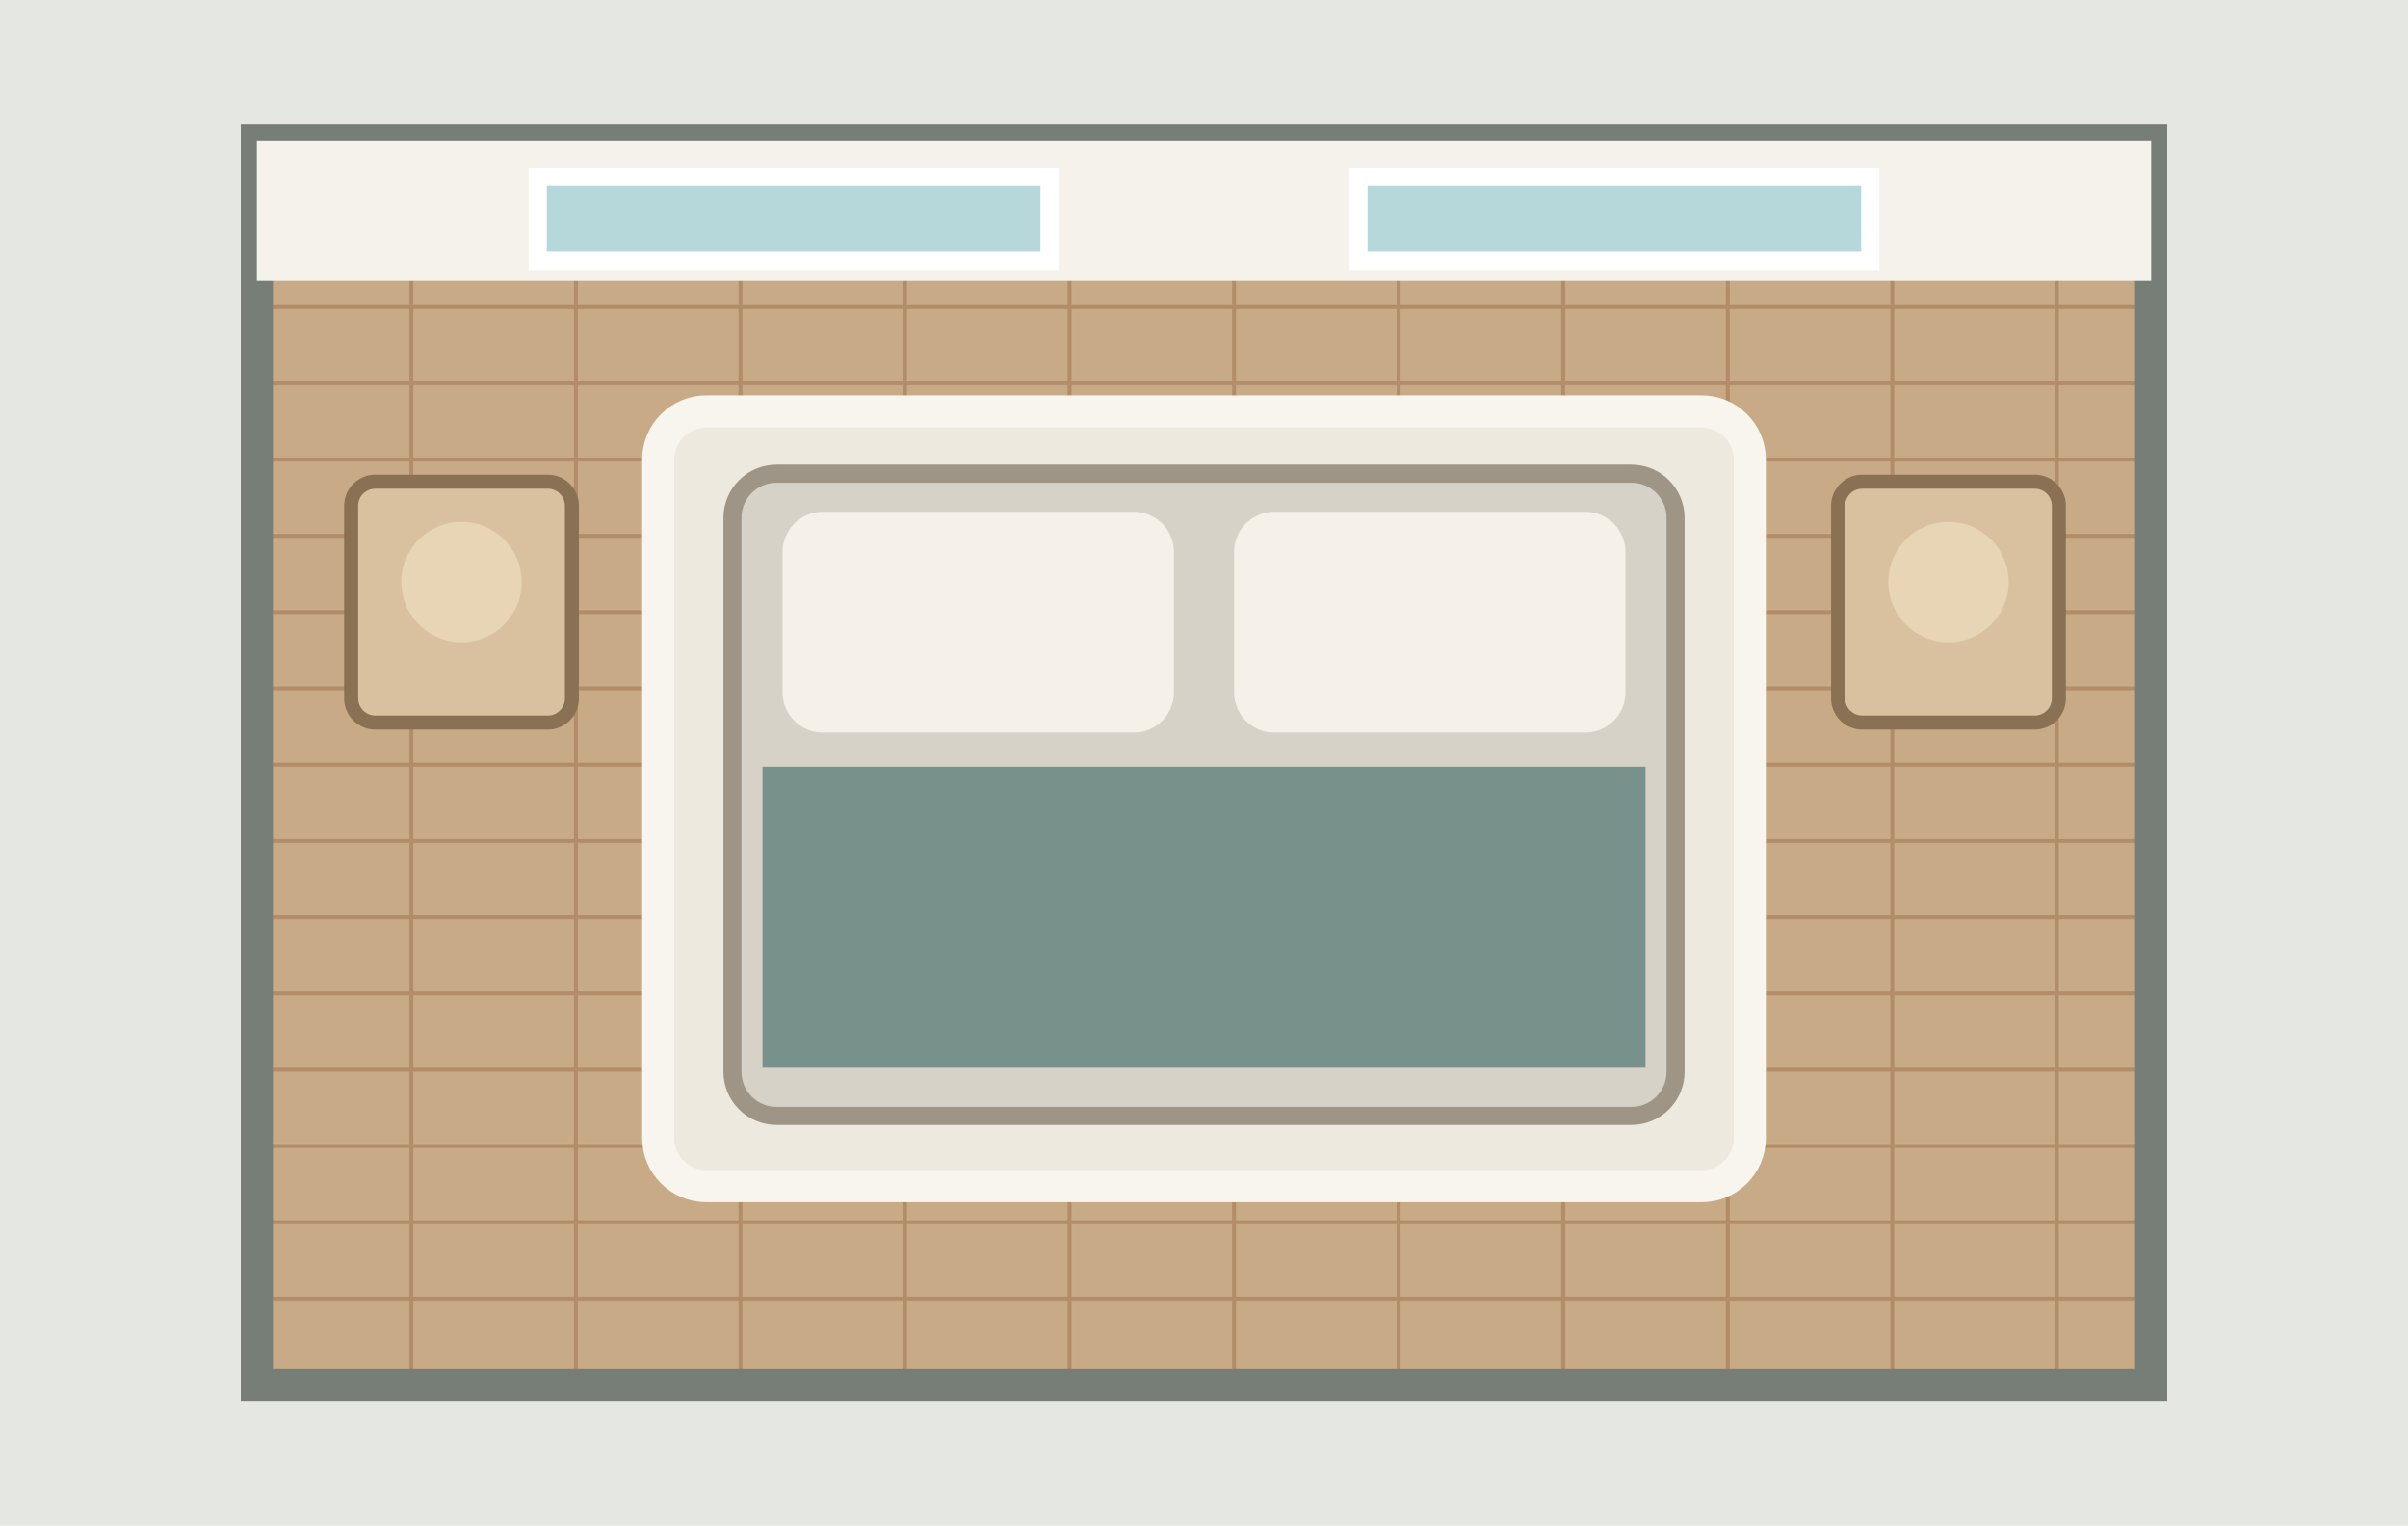
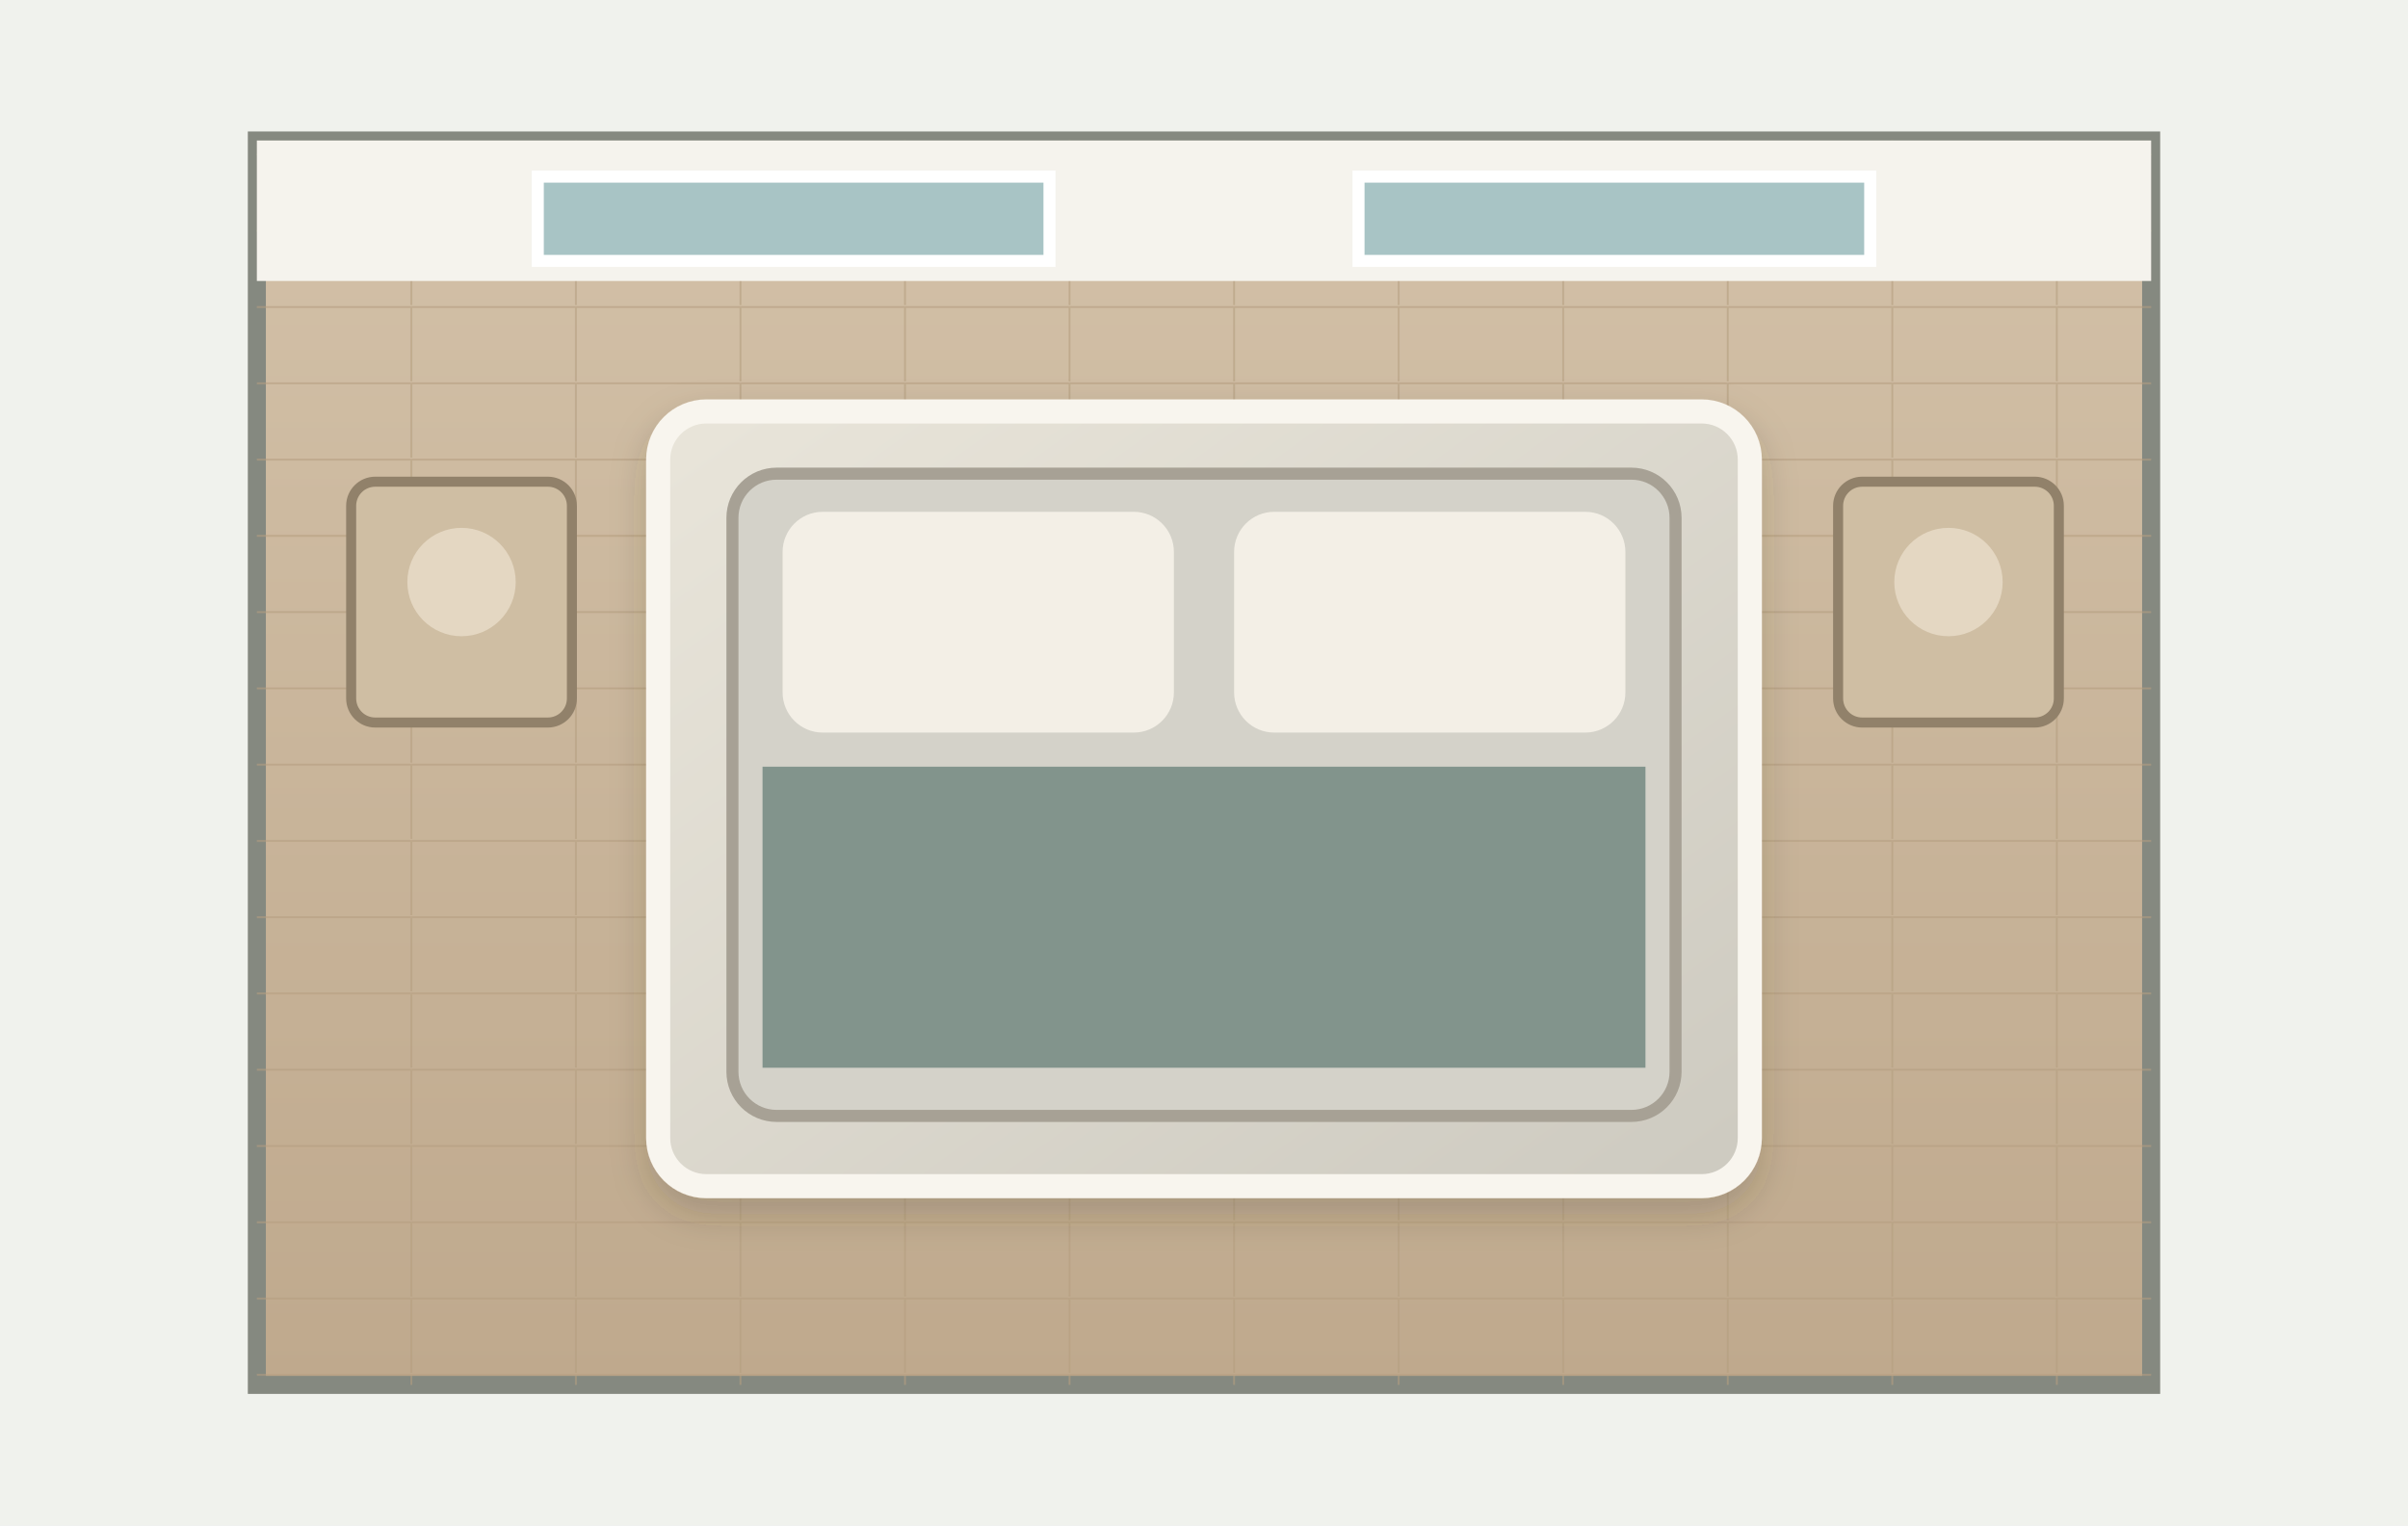
<svg xmlns="http://www.w3.org/2000/svg" viewBox="0 0 1200 760" preserveAspectRatio="xMidYMid meet">
  <defs>
-     <pattern id="floor" width="82" height="38" patternUnits="userSpaceOnUse">
-       <rect width="82" height="38" fill="#c8ab86" />
-       <path d="M0 1h82M41 1v37" stroke="#b18e69" stroke-width="2" />
+     <linearGradient id="floor" x1="0" y1="0" x2="0" y2="1">
+       <stop stop-color="#d3c1a8" />
+       <stop offset="1" stop-color="#bfa98d" />
+     </linearGradient>
+     <linearGradient id="bed" x1="0" y1="0" x2="1" y2="1">
+       <stop stop-color="#e9e5da" />
+       <stop offset="1" stop-color="#cdcac0" />
+     </linearGradient>
+     <filter id="room-shadow" x="-10%" y="-10%" width="120%" height="130%">
+       <feDropShadow dx="0" dy="8" stdDeviation="9" flood-color="#34352f" flood-opacity=".2" />
+     </filter>
+     <pattern id="floor-grain" width="82" height="38" patternUnits="userSpaceOnUse">
+       <path d="M0 1h82M41 1v37" stroke="#b59e80" stroke-width="1" opacity=".55" />
    </pattern>
  </defs>
-   <rect width="1200" height="760" fill="#e4e7e2" />
-   <path d="M128 70h944v620H128z" fill="url(#floor)" stroke="#777e78" stroke-width="16" />
-   <path d="M128 70h944v70H128z" fill="#f4f2eb" />
-   <path d="M268 88h255v42H268zM677 88h255v42H677z" fill="#b7d8db" stroke="#fff" stroke-width="9" />
-   <rect x="328" y="205" width="544" height="386" rx="24" fill="#eee9df" stroke="#f8f5ee" stroke-width="16" />
-   <rect x="365" y="236" width="470" height="320" rx="22" fill="#d6d2c8" stroke="#9f9586" stroke-width="9" />
-   <rect x="390" y="255" width="195" height="110" rx="20" fill="#f5f1e8" />
-   <rect x="615" y="255" width="195" height="110" rx="20" fill="#f5f1e8" />
-   <path d="M380 382h440v150H380z" fill="#79918b" />
-   <rect x="175" y="240" width="110" height="120" rx="12" fill="#d9c1a0" stroke="#8a7153" stroke-width="7" />
-   <circle cx="230" cy="290" r="30" fill="#e7d5b5" />
-   <rect x="916" y="240" width="110" height="120" rx="12" fill="#d9c1a0" stroke="#8a7153" stroke-width="7" />
-   <circle cx="971" cy="290" r="30" fill="#e7d5b5" />
+   <rect width="1200" height="760" fill="#f0f2ed" />
+   <path d="M128 70h944v620H128z" fill="url(#floor)" stroke="#858980" stroke-width="9" />
+   <path d="M128 70h944v620H128z" fill="url(#floor-grain)" />
+   <path d="M128 70h944v70H128z" fill="#f5f3ed" />
+   <path d="M268 88h255v42H268zM677 88h255v42H677z" fill="#a8c4c5" stroke="#fff" stroke-width="6" />
+   <rect x="328" y="205" width="544" height="386" rx="24" fill="url(#bed)" stroke="#f8f5ee" stroke-width="12" filter="url(#room-shadow)" />
+   <rect x="365" y="236" width="470" height="320" rx="22" fill="#d4d2c9" stroke="#a7a195" stroke-width="6" />
+   <rect x="390" y="255" width="195" height="110" rx="20" fill="#f3efe6" />
+   <rect x="615" y="255" width="195" height="110" rx="20" fill="#f3efe6" />
+   <path d="M380 382h440v150H380z" fill="#82948c" />
+   <rect x="175" y="240" width="110" height="120" rx="12" fill="#cfbea3" stroke="#91816a" stroke-width="5" />
+   <circle cx="230" cy="290" r="27" fill="#e4d7c2" />
+   <rect x="916" y="240" width="110" height="120" rx="12" fill="#cfbea3" stroke="#91816a" stroke-width="5" />
+   <circle cx="971" cy="290" r="27" fill="#e4d7c2" />
</svg>
